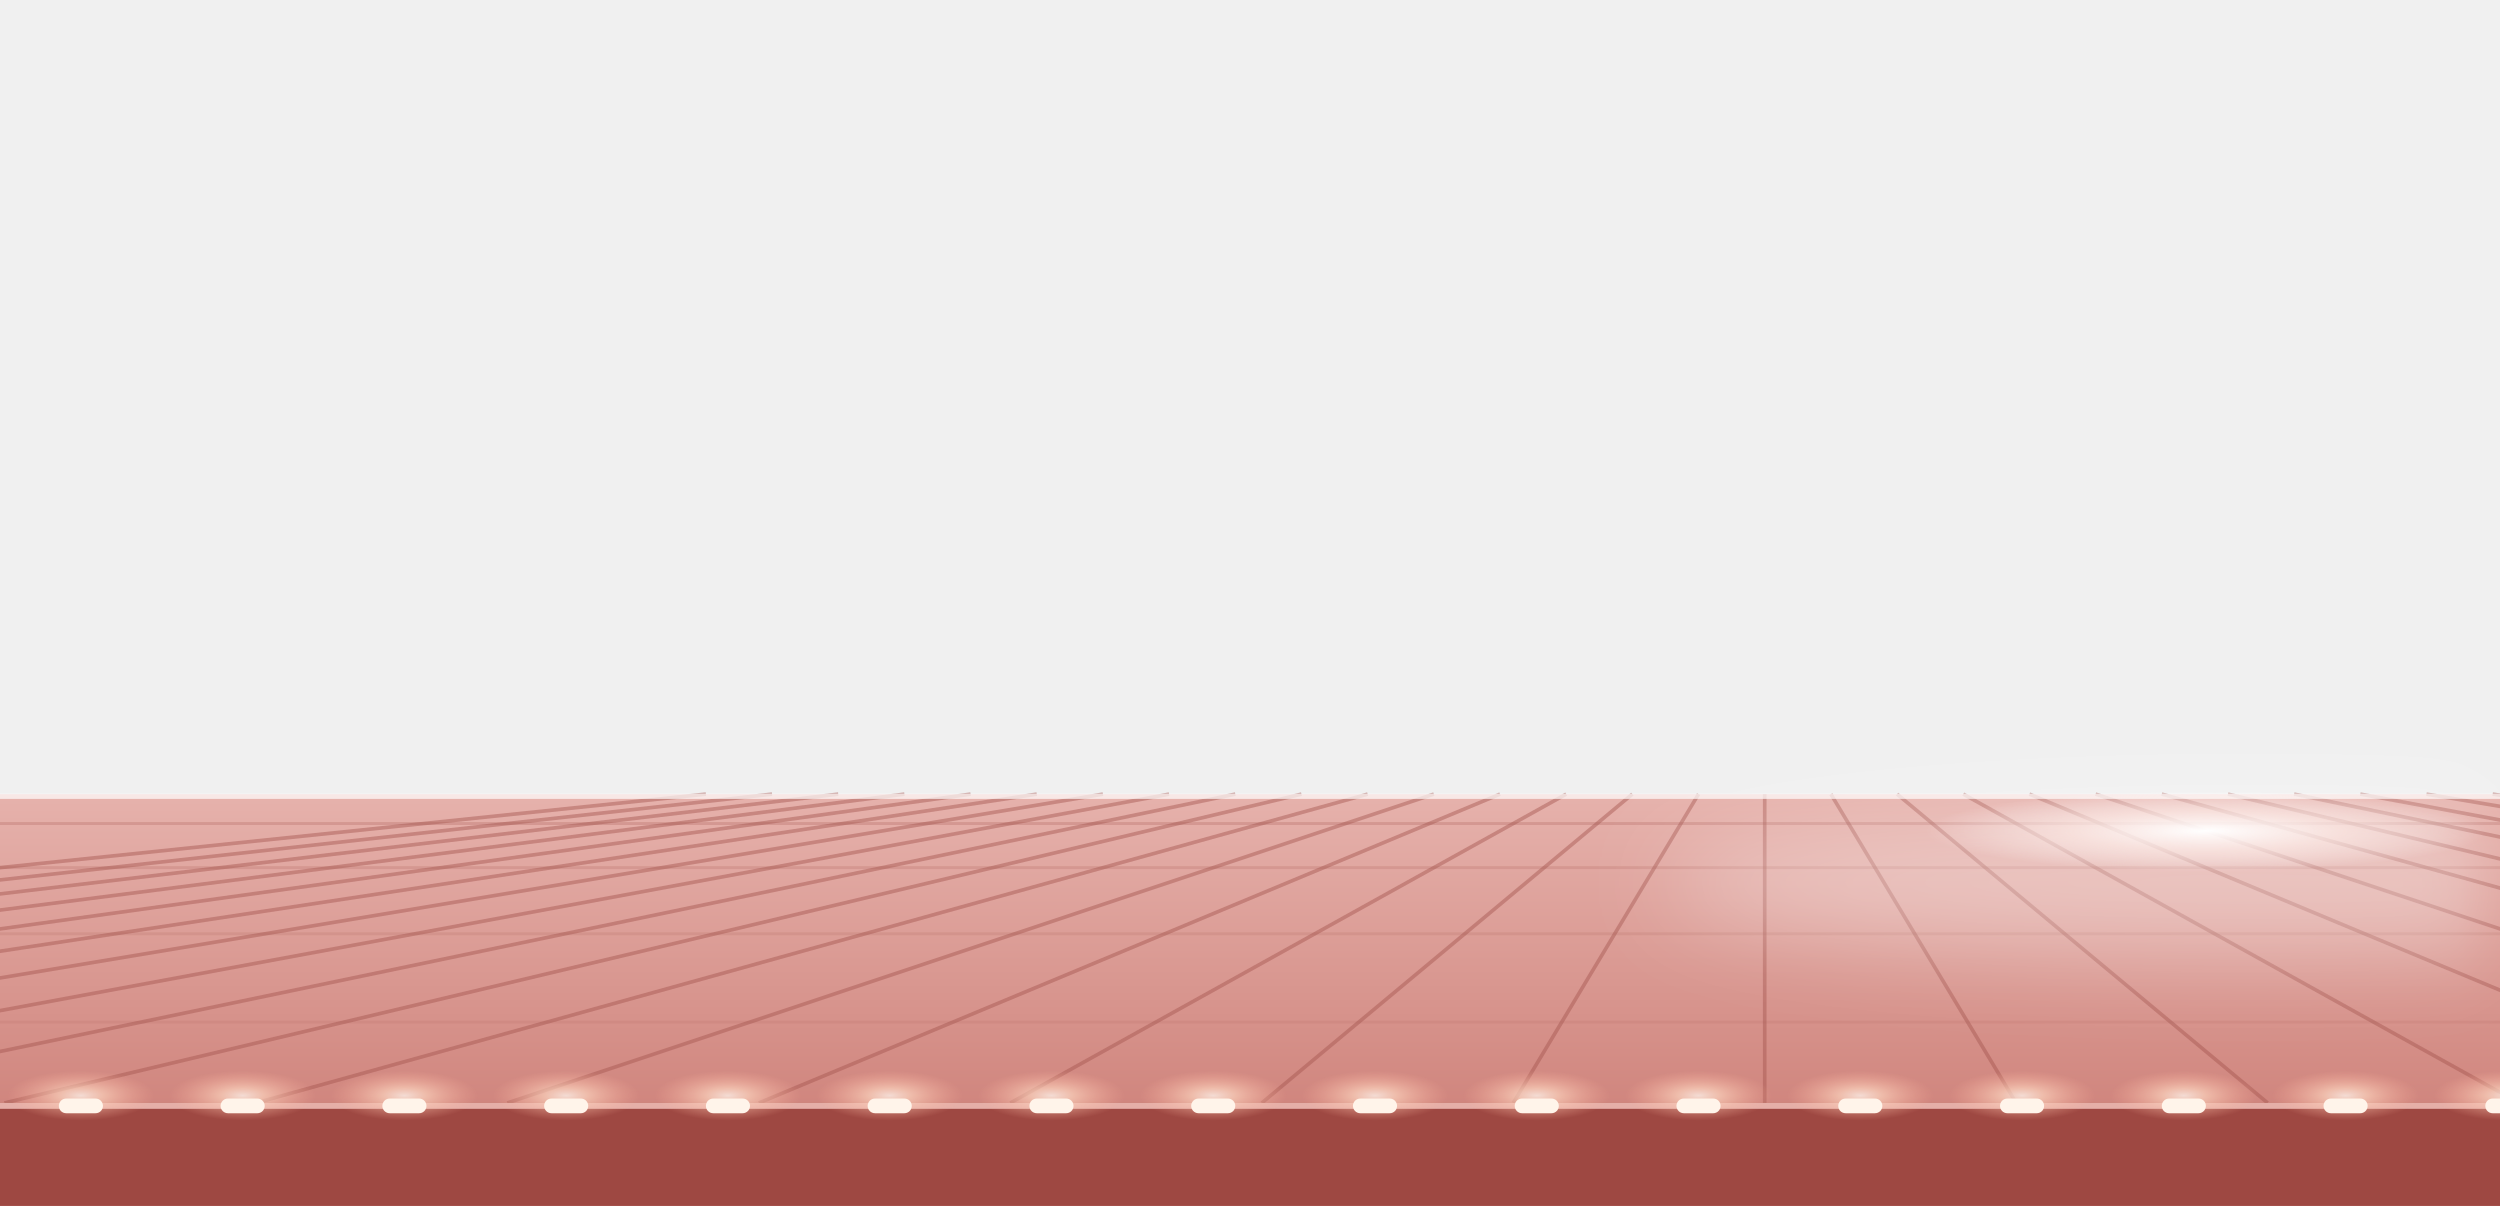
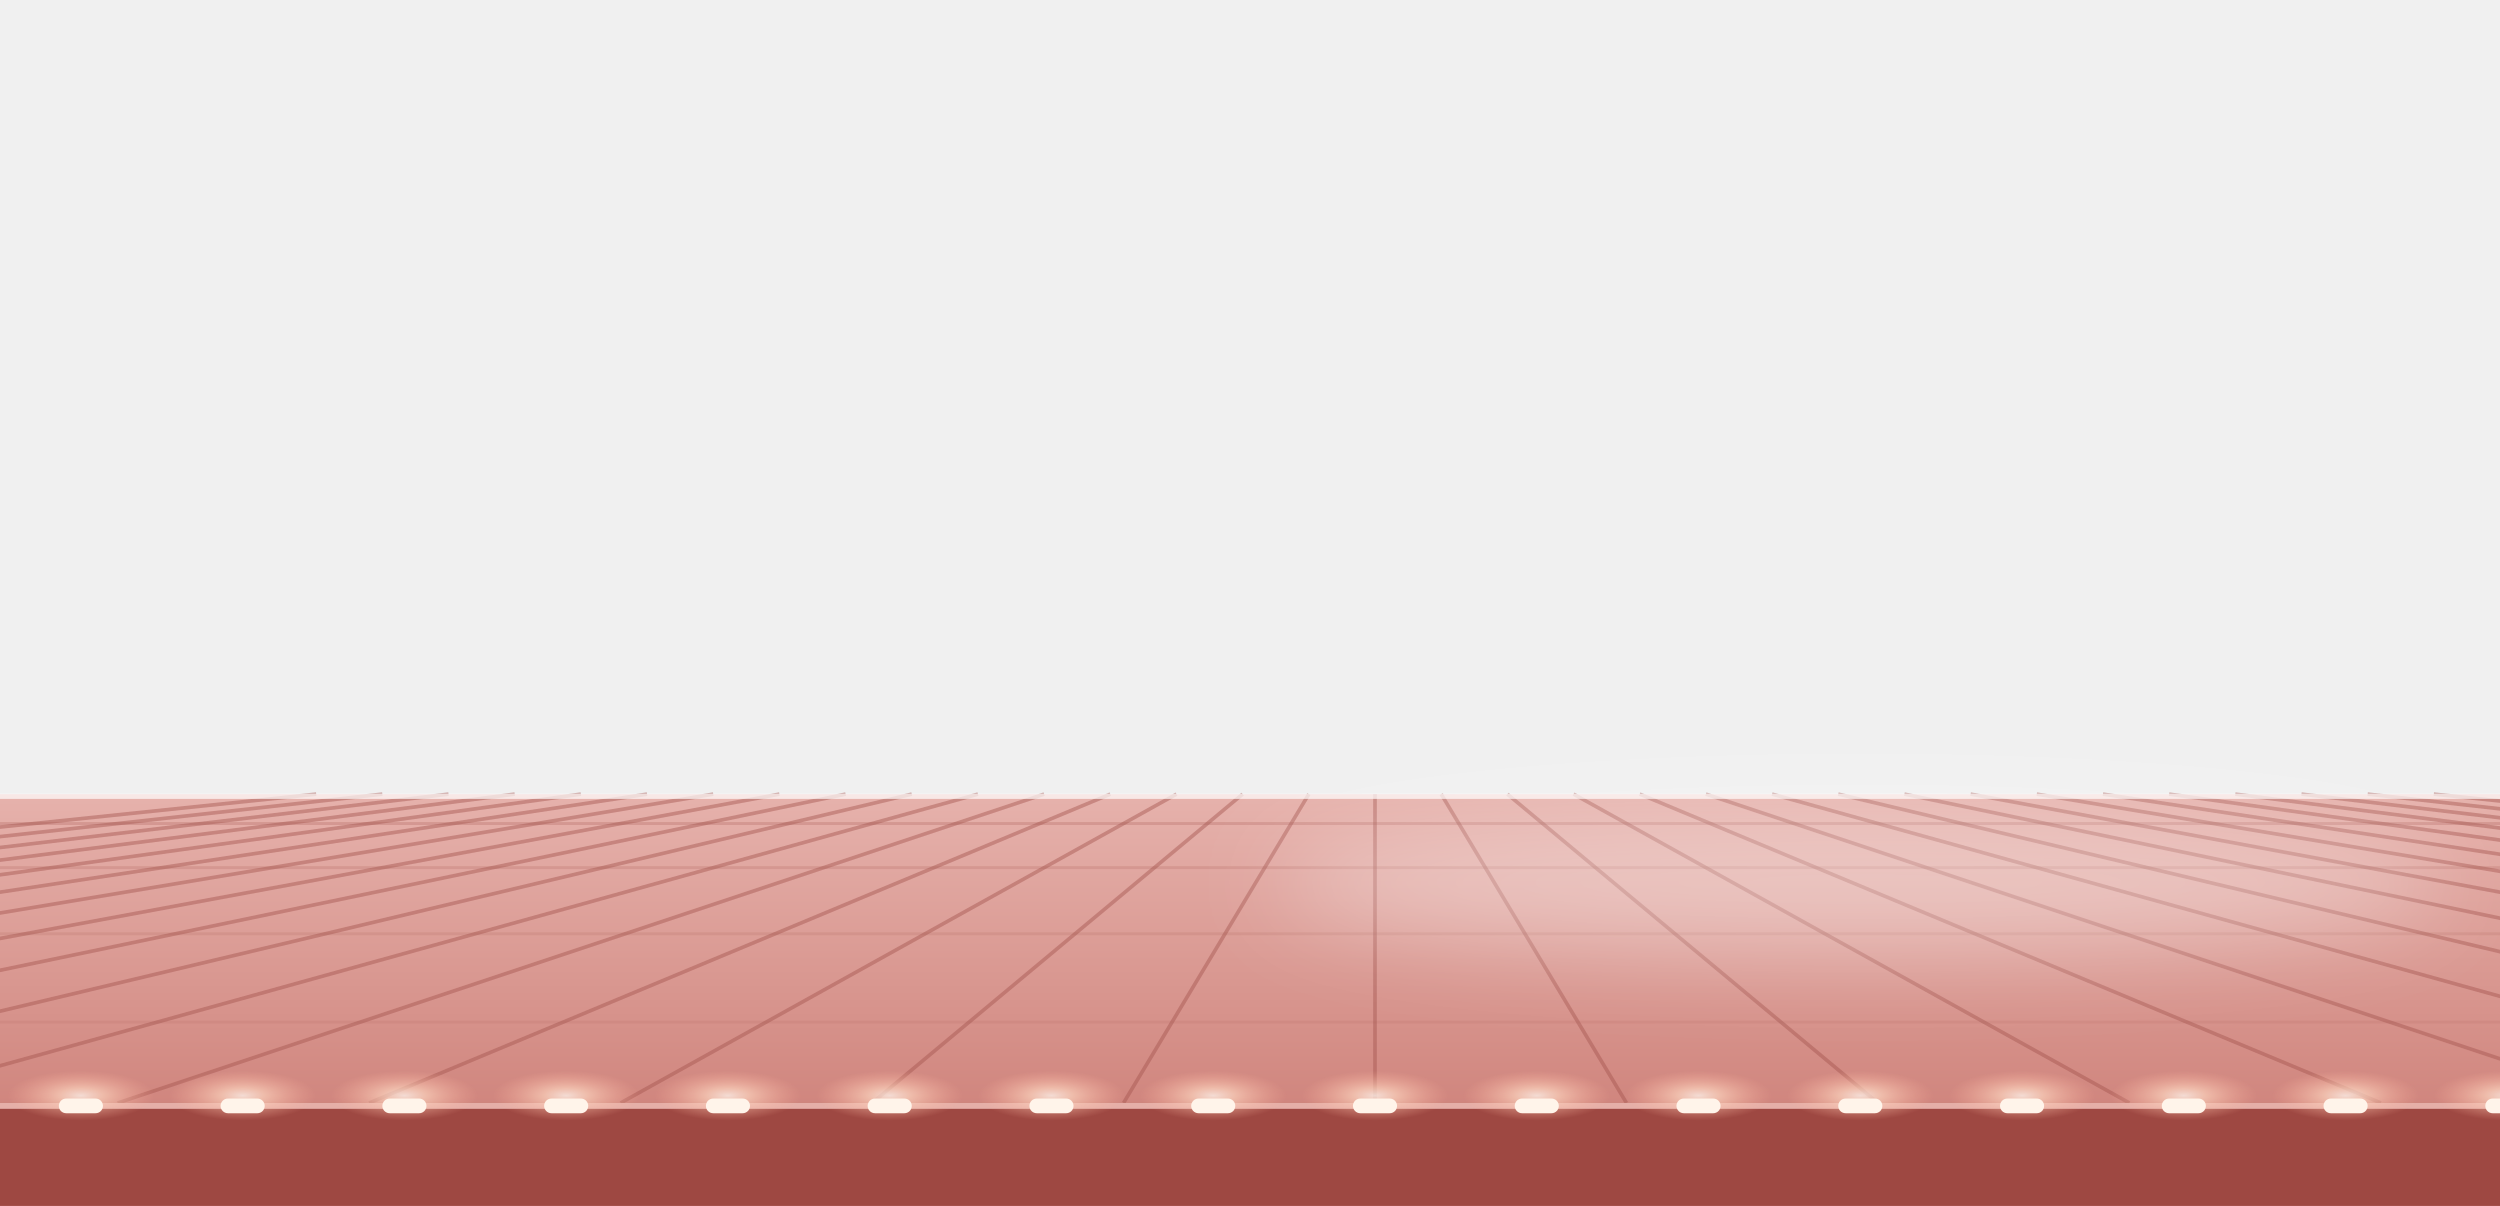
<svg xmlns="http://www.w3.org/2000/svg" viewBox="0 0 340 164" preserveAspectRatio="xMaxYMax slice">
  <defs>
    <filter id="b1" x="-60%" y="-60%" width="220%" height="220%">
      <feGaussianBlur stdDeviation="0.6" />
    </filter>
    <filter id="b2" x="-60%" y="-60%" width="220%" height="220%">
      <feGaussianBlur stdDeviation="1.4" />
    </filter>
    <filter id="b3" x="-60%" y="-60%" width="220%" height="220%">
      <feGaussianBlur stdDeviation="3" />
    </filter>
    <filter id="b6" x="-60%" y="-60%" width="220%" height="220%">
      <feGaussianBlur stdDeviation="6" />
    </filter>
    <filter id="b12" x="-60%" y="-60%" width="220%" height="220%">
      <feGaussianBlur stdDeviation="12" />
    </filter>
    <linearGradient id="house" x1="0" x2="14" y1="0" y2="0" gradientUnits="userSpaceOnUse" spreadMethod="repeat">
      <stop offset="0" stop-color="#DDA19B" />
      <stop offset=".3" stop-color="#EEC4BF" />
      <stop offset=".52" stop-color="#FCE9E6" />
      <stop offset=".7" stop-color="#EEC4BF" />
      <stop offset="1" stop-color="#DDA19B" />
    </linearGradient>
    <linearGradient id="vel" x1="0" x2="8" y1="0" y2="0" gradientUnits="userSpaceOnUse" spreadMethod="repeat">
      <stop offset="0" stop-color="#8A2826" />
      <stop offset=".3" stop-color="#C24A45" />
      <stop offset=".5" stop-color="#F08C82" />
      <stop offset=".7" stop-color="#C24A45" />
      <stop offset="1" stop-color="#8A2826" />
    </linearGradient>
    <linearGradient id="velV" x1="0" y1="0" x2="0" y2="1">
      <stop offset="0" stop-color="#5A1414" stop-opacity=".45" />
      <stop offset=".5" stop-color="#5A1414" stop-opacity="0" />
      <stop offset="1" stop-color="#5A1414" stop-opacity=".35" />
    </linearGradient>
    <linearGradient id="veil" x1="0" y1="0" x2="1" y2="0">
      <stop offset="0" stop-color="#F8EBEA" stop-opacity=".82" />
      <stop offset=".45" stop-color="#F8EBEA" stop-opacity=".62" />
      <stop offset=".72" stop-color="#F8EBEA" stop-opacity="0" />
    </linearGradient>
    <linearGradient id="shadeV" x1="0" y1="0" x2="0" y2="1">
      <stop offset="0" stop-color="#8A3A36" stop-opacity=".35" />
      <stop offset=".3" stop-color="#8A3A36" stop-opacity="0" />
      <stop offset=".75" stop-color="#8A3A36" stop-opacity="0" />
      <stop offset="1" stop-color="#8A3A36" stop-opacity=".25" />
    </linearGradient>
    <linearGradient id="beam" x1="0" y1="0" x2="0" y2="1">
      <stop offset="0" stop-color="#FFFFFF" stop-opacity=".95" />
      <stop offset=".7" stop-color="#FFF6F3" stop-opacity=".55" />
      <stop offset="1" stop-color="#FFFFFF" stop-opacity=".3" />
    </linearGradient>
    <radialGradient id="pool">
      <stop offset="0" stop-color="#FFFFFF" stop-opacity="1" />
      <stop offset=".5" stop-color="#FFF3EF" stop-opacity=".6" />
      <stop offset="1" stop-color="#FFFFFF" stop-opacity="0" />
    </radialGradient>
    <radialGradient id="glow">
      <stop offset="0" stop-color="#FFF8F0" />
      <stop offset=".3" stop-color="#FFD9C2" stop-opacity=".85" />
      <stop offset="1" stop-color="#FFB49E" stop-opacity="0" />
    </radialGradient>
    <linearGradient id="boards" x1="0" y1="0" x2="0" y2="1">
      <stop offset="0" stop-color="#E6B2AC" />
      <stop offset="1" stop-color="#C9776F" />
    </linearGradient>
    <linearGradient id="chrome" x1="0" y1="0" x2="1" y2="0">
      <stop offset="0" stop-color="#4E1412" />
      <stop offset=".18" stop-color="#C77A72" />
      <stop offset=".3" stop-color="#FFFFFF" />
      <stop offset=".38" stop-color="#F7D2CC" />
      <stop offset=".46" stop-color="#7A2422" />
      <stop offset=".6" stop-color="#D88C84" />
      <stop offset=".8" stop-color="#9E3E38" />
      <stop offset=".92" stop-color="#F0B4AC" />
      <stop offset="1" stop-color="#5E1A18" />
    </linearGradient>
    <filter id="weave" x="0" y="0" width="100%" height="100%">
      <feTurbulence type="fractalNoise" baseFrequency="1.6 .04" numOctaves="2" seed="3" />
      <feColorMatrix values="0 0 0 0 .45  0 0 0 0 .2  0 0 0 0 .22  0 0 0 .55 0" />
    </filter>
    <filter id="haze" x="0" y="0" width="100%" height="100%">
      <feTurbulence type="fractalNoise" baseFrequency=".035 .06" numOctaves="3" seed="8" />
      <feColorMatrix values="0 0 0 0 1  0 0 0 0 .96  0 0 0 0 .9  0 0 0 1.4 -.45" />
    </filter>
    <linearGradient id="dim" x1="0" y1="0" x2="1" y2="0">
      <stop offset=".45" stop-color="#9A5A6E" stop-opacity="0" />
      <stop offset="1" stop-color="#9A5A6E" stop-opacity=".34" />
    </linearGradient>
    <linearGradient id="warm" x1="0" y1="0" x2="0" y2="1">
      <stop offset="0" stop-color="#FFF6E6" stop-opacity="1" />
      <stop offset=".6" stop-color="#FFE3CC" stop-opacity=".6" />
      <stop offset="1" stop-color="#FFD9C4" stop-opacity=".35" />
    </linearGradient>
    <radialGradient id="grade" cx="86%" cy="55%" r="75%">
      <stop offset="0" stop-color="#FFE7C8" stop-opacity=".28" />
      <stop offset=".55" stop-color="#FFE7C8" stop-opacity="0" />
      <stop offset="1" stop-color="#8A5A78" stop-opacity=".22" />
    </radialGradient>
    <linearGradient id="chromeV" x1="0" y1="0" x2="0" y2="1">
      <stop offset="0" stop-color="#FFFFFF" />
      <stop offset=".18" stop-color="#F2B9B2" />
      <stop offset=".2" stop-color="#5E1A18" />
      <stop offset=".5" stop-color="#C46A63" />
      <stop offset=".52" stop-color="#FFE9E4" />
      <stop offset=".8" stop-color="#A84842" />
      <stop offset="1" stop-color="#4E1412" />
    </linearGradient>
    <pattern id="mesh" width="1.6" height="1.6" patternUnits="userSpaceOnUse">
      <circle cx=".8" cy=".8" r=".38" fill="#5E1A18" opacity=".55" />
    </pattern>
    <radialGradient id="grille" cx="35%" cy="30%" r="80%">
      <stop offset="0" stop-color="#FFFFFF" />
      <stop offset=".35" stop-color="#F0B8B2" />
      <stop offset=".75" stop-color="#B24C46" />
      <stop offset="1" stop-color="#5E1A18" />
    </radialGradient>
  </defs>
  <rect x="0" y="108" width="340" height="56" fill="url(#boards)" />
-   <line x1="96" y1="108" x2="-307.2" y2="150" stroke="#A4544E" stroke-width=".5" opacity=".45" />
-   <line x1="105" y1="108" x2="-273" y2="150" stroke="#A4544E" stroke-width=".5" opacity=".45" />
-   <line x1="114" y1="108" x2="-238.8" y2="150" stroke="#A4544E" stroke-width=".5" opacity=".45" />
-   <line x1="123" y1="108" x2="-204.6" y2="150" stroke="#A4544E" stroke-width=".5" opacity=".45" />
-   <line x1="132" y1="108" x2="-170.4" y2="150" stroke="#A4544E" stroke-width=".5" opacity=".45" />
-   <line x1="141" y1="108" x2="-136.2" y2="150" stroke="#A4544E" stroke-width=".5" opacity=".45" />
-   <line x1="150" y1="108" x2="-102" y2="150" stroke="#A4544E" stroke-width=".5" opacity=".45" />
-   <line x1="159" y1="108" x2="-67.8" y2="150" stroke="#A4544E" stroke-width=".5" opacity=".45" />
-   <line x1="168" y1="108" x2="-33.6" y2="150" stroke="#A4544E" stroke-width=".5" opacity=".45" />
-   <line x1="177" y1="108" x2="0.6" y2="150" stroke="#A4544E" stroke-width=".5" opacity=".45" />
-   <line x1="186" y1="108" x2="34.8" y2="150" stroke="#A4544E" stroke-width=".5" opacity=".45" />
-   <line x1="195" y1="108" x2="69" y2="150" stroke="#A4544E" stroke-width=".5" opacity=".45" />
-   <line x1="204" y1="108" x2="103.2" y2="150" stroke="#A4544E" stroke-width=".5" opacity=".45" />
-   <line x1="213" y1="108" x2="137.4" y2="150" stroke="#A4544E" stroke-width=".5" opacity=".45" />
-   <line x1="222" y1="108" x2="171.6" y2="150" stroke="#A4544E" stroke-width=".5" opacity=".45" />
-   <line x1="231" y1="108" x2="205.8" y2="150" stroke="#A4544E" stroke-width=".5" opacity=".45" />
-   <line x1="240" y1="108" x2="240" y2="150" stroke="#A4544E" stroke-width=".5" opacity=".45" />
-   <line x1="249" y1="108" x2="274.2" y2="150" stroke="#A4544E" stroke-width=".5" opacity=".45" />
-   <line x1="258" y1="108" x2="308.4" y2="150" stroke="#A4544E" stroke-width=".5" opacity=".45" />
-   <line x1="267" y1="108" x2="342.6" y2="150" stroke="#A4544E" stroke-width=".5" opacity=".45" />
-   <line x1="276" y1="108" x2="376.8" y2="150" stroke="#A4544E" stroke-width=".5" opacity=".45" />
-   <line x1="285" y1="108" x2="411" y2="150" stroke="#A4544E" stroke-width=".5" opacity=".45" />
-   <line x1="294" y1="108" x2="445.2" y2="150" stroke="#A4544E" stroke-width=".5" opacity=".45" />
-   <line x1="303" y1="108" x2="479.4" y2="150" stroke="#A4544E" stroke-width=".5" opacity=".45" />
-   <line x1="312" y1="108" x2="513.6" y2="150" stroke="#A4544E" stroke-width=".5" opacity=".45" />
-   <line x1="321" y1="108" x2="547.8" y2="150" stroke="#A4544E" stroke-width=".5" opacity=".45" />
-   <line x1="330" y1="108" x2="582" y2="150" stroke="#A4544E" stroke-width=".5" opacity=".45" />
-   <line x1="339" y1="108" x2="616.2" y2="150" stroke="#A4544E" stroke-width=".5" opacity=".45" />
-   <line x1="348" y1="108" x2="650.4" y2="150" stroke="#A4544E" stroke-width=".5" opacity=".45" />
-   <line x1="357" y1="108" x2="684.6" y2="150" stroke="#A4544E" stroke-width=".5" opacity=".45" />
-   <line x1="366" y1="108" x2="718.8" y2="150" stroke="#A4544E" stroke-width=".5" opacity=".45" />
-   <line x1="375" y1="108" x2="753" y2="150" stroke="#A4544E" stroke-width=".5" opacity=".45" />
-   <line x1="384" y1="108" x2="787.2" y2="150" stroke="#A4544E" stroke-width=".5" opacity=".45" />
-   <line x1="393" y1="108" x2="821.4" y2="150" stroke="#A4544E" stroke-width=".5" opacity=".45" />
-   <line x1="402" y1="108" x2="855.6" y2="150" stroke="#A4544E" stroke-width=".5" opacity=".45" />
-   <line x1="411" y1="108" x2="889.8" y2="150" stroke="#A4544E" stroke-width=".5" opacity=".45" />
-   <line x1="420" y1="108" x2="924" y2="150" stroke="#A4544E" stroke-width=".5" opacity=".45" />
-   <line x1="429" y1="108" x2="958.2" y2="150" stroke="#A4544E" stroke-width=".5" opacity=".45" />
-   <line x1="438" y1="108" x2="992.4" y2="150" stroke="#A4544E" stroke-width=".5" opacity=".45" />
-   <line x1="447" y1="108" x2="1026.6" y2="150" stroke="#A4544E" stroke-width=".5" opacity=".45" />
-   <line x1="456" y1="108" x2="1060.8" y2="150" stroke="#A4544E" stroke-width=".5" opacity=".45" />
-   <line x1="465" y1="108" x2="1095" y2="150" stroke="#A4544E" stroke-width=".5" opacity=".45" />
-   <line x1="474" y1="108" x2="1129.2" y2="150" stroke="#A4544E" stroke-width=".5" opacity=".45" />
-   <line x1="483" y1="108" x2="1163.4" y2="150" stroke="#A4544E" stroke-width=".5" opacity=".45" />
-   <line x1="492" y1="108" x2="1197.6" y2="150" stroke="#A4544E" stroke-width=".5" opacity=".45" />
-   <line x1="501" y1="108" x2="1231.8" y2="150" stroke="#A4544E" stroke-width=".5" opacity=".45" />
+   <line x1="43" y1="108" x2="-360.2" y2="150" stroke="#A4544E" stroke-width=".5" opacity=".45" />
+   <line x1="52" y1="108" x2="-326" y2="150" stroke="#A4544E" stroke-width=".5" opacity=".45" />
+   <line x1="61" y1="108" x2="-291.8" y2="150" stroke="#A4544E" stroke-width=".5" opacity=".45" />
+   <line x1="70" y1="108" x2="-257.6" y2="150" stroke="#A4544E" stroke-width=".5" opacity=".45" />
+   <line x1="79" y1="108" x2="-223.4" y2="150" stroke="#A4544E" stroke-width=".5" opacity=".45" />
+   <line x1="88" y1="108" x2="-189.2" y2="150" stroke="#A4544E" stroke-width=".5" opacity=".45" />
+   <line x1="97" y1="108" x2="-155" y2="150" stroke="#A4544E" stroke-width=".5" opacity=".45" />
+   <line x1="106" y1="108" x2="-120.8" y2="150" stroke="#A4544E" stroke-width=".5" opacity=".45" />
+   <line x1="115" y1="108" x2="-86.6" y2="150" stroke="#A4544E" stroke-width=".5" opacity=".45" />
+   <line x1="124" y1="108" x2="-52.4" y2="150" stroke="#A4544E" stroke-width=".5" opacity=".45" />
+   <line x1="133" y1="108" x2="-18.2" y2="150" stroke="#A4544E" stroke-width=".5" opacity=".45" />
+   <line x1="142" y1="108" x2="16" y2="150" stroke="#A4544E" stroke-width=".5" opacity=".45" />
+   <line x1="151" y1="108" x2="50.2" y2="150" stroke="#A4544E" stroke-width=".5" opacity=".45" />
+   <line x1="160" y1="108" x2="84.4" y2="150" stroke="#A4544E" stroke-width=".5" opacity=".45" />
+   <line x1="169" y1="108" x2="118.6" y2="150" stroke="#A4544E" stroke-width=".5" opacity=".45" />
+   <line x1="178" y1="108" x2="152.8" y2="150" stroke="#A4544E" stroke-width=".5" opacity=".45" />
+   <line x1="187" y1="108" x2="187" y2="150" stroke="#A4544E" stroke-width=".5" opacity=".45" />
+   <line x1="196" y1="108" x2="221.2" y2="150" stroke="#A4544E" stroke-width=".5" opacity=".45" />
+   <line x1="205" y1="108" x2="255.4" y2="150" stroke="#A4544E" stroke-width=".5" opacity=".45" />
+   <line x1="214" y1="108" x2="289.6" y2="150" stroke="#A4544E" stroke-width=".5" opacity=".45" />
+   <line x1="223" y1="108" x2="323.8" y2="150" stroke="#A4544E" stroke-width=".5" opacity=".45" />
+   <line x1="232" y1="108" x2="358" y2="150" stroke="#A4544E" stroke-width=".5" opacity=".45" />
+   <line x1="241" y1="108" x2="392.2" y2="150" stroke="#A4544E" stroke-width=".5" opacity=".45" />
+   <line x1="250" y1="108" x2="426.4" y2="150" stroke="#A4544E" stroke-width=".5" opacity=".45" />
+   <line x1="259" y1="108" x2="460.6" y2="150" stroke="#A4544E" stroke-width=".5" opacity=".45" />
+   <line x1="268" y1="108" x2="494.8" y2="150" stroke="#A4544E" stroke-width=".5" opacity=".45" />
+   <line x1="277" y1="108" x2="529" y2="150" stroke="#A4544E" stroke-width=".5" opacity=".45" />
+   <line x1="286" y1="108" x2="563.2" y2="150" stroke="#A4544E" stroke-width=".5" opacity=".45" />
+   <line x1="295" y1="108" x2="597.4" y2="150" stroke="#A4544E" stroke-width=".5" opacity=".45" />
+   <line x1="304" y1="108" x2="631.6" y2="150" stroke="#A4544E" stroke-width=".5" opacity=".45" />
+   <line x1="313" y1="108" x2="665.8" y2="150" stroke="#A4544E" stroke-width=".5" opacity=".45" />
+   <line x1="322" y1="108" x2="700" y2="150" stroke="#A4544E" stroke-width=".5" opacity=".45" />
+   <line x1="331" y1="108" x2="734.2" y2="150" stroke="#A4544E" stroke-width=".5" opacity=".45" />
+   <line x1="340" y1="108" x2="768.4" y2="150" stroke="#A4544E" stroke-width=".5" opacity=".45" />
+   <line x1="349" y1="108" x2="802.6" y2="150" stroke="#A4544E" stroke-width=".5" opacity=".45" />
+   <line x1="358" y1="108" x2="836.8" y2="150" stroke="#A4544E" stroke-width=".5" opacity=".45" />
+   <line x1="367" y1="108" x2="871" y2="150" stroke="#A4544E" stroke-width=".5" opacity=".45" />
+   <line x1="376" y1="108" x2="905.2" y2="150" stroke="#A4544E" stroke-width=".5" opacity=".45" />
+   <line x1="385" y1="108" x2="939.4" y2="150" stroke="#A4544E" stroke-width=".5" opacity=".45" />
+   <line x1="394" y1="108" x2="973.6" y2="150" stroke="#A4544E" stroke-width=".5" opacity=".45" />
+   <line x1="403" y1="108" x2="1007.8" y2="150" stroke="#A4544E" stroke-width=".5" opacity=".45" />
+   <line x1="412" y1="108" x2="1042" y2="150" stroke="#A4544E" stroke-width=".5" opacity=".45" />
+   <line x1="421" y1="108" x2="1076.2" y2="150" stroke="#A4544E" stroke-width=".5" opacity=".45" />
+   <line x1="430" y1="108" x2="1110.4" y2="150" stroke="#A4544E" stroke-width=".5" opacity=".45" />
+   <line x1="439" y1="108" x2="1144.6" y2="150" stroke="#A4544E" stroke-width=".5" opacity=".45" />
+   <line x1="448" y1="108" x2="1178.8" y2="150" stroke="#A4544E" stroke-width=".5" opacity=".45" />
  <line x1="0" y1="112" x2="340" y2="112" stroke="#A4544E" stroke-width=".4" opacity="0.25" />
  <line x1="0" y1="118" x2="340" y2="118" stroke="#A4544E" stroke-width=".4" opacity="0.2" />
  <line x1="0" y1="127" x2="340" y2="127" stroke="#A4544E" stroke-width=".4" opacity="0.15" />
  <line x1="0" y1="139" x2="340" y2="139" stroke="#A4544E" stroke-width=".4" opacity="0.12" />
  <line x1="0" y1="108.3" x2="340" y2="108.3" stroke="#FFFFFF" stroke-width=".7" opacity=".7" />
-   <ellipse cx="306" cy="120" rx="80" ry="10" fill="#FFFFFF" opacity=".35" filter="url(#b6)" />
-   <ellipse cx="300" cy="113" rx="38" ry="5.5" fill="url(#pool)" />
+   <ellipse cx="253" cy="120" rx="80" ry="10" fill="#FFFFFF" opacity=".35" filter="url(#b6)" />
  <rect x="0" y="150" width="340" height="14" fill="#9E4842" />
  <rect x="0" y="150" width="340" height=".8" fill="#F6C9C2" opacity=".8" />
  <ellipse cx="11" cy="149" rx="10" ry="3.4" fill="url(#glow)" opacity=".75" />
  <rect x="8" y="149.4" width="6" height="2" rx="1" fill="#FFF4EA" />
  <ellipse cx="33" cy="149" rx="10" ry="3.4" fill="url(#glow)" opacity=".75" />
  <rect x="30" y="149.4" width="6" height="2" rx="1" fill="#FFF4EA" />
  <ellipse cx="55" cy="149" rx="10" ry="3.4" fill="url(#glow)" opacity=".75" />
  <rect x="52" y="149.4" width="6" height="2" rx="1" fill="#FFF4EA" />
  <ellipse cx="77" cy="149" rx="10" ry="3.4" fill="url(#glow)" opacity=".75" />
  <rect x="74" y="149.4" width="6" height="2" rx="1" fill="#FFF4EA" />
  <ellipse cx="99" cy="149" rx="10" ry="3.4" fill="url(#glow)" opacity=".75" />
  <rect x="96" y="149.4" width="6" height="2" rx="1" fill="#FFF4EA" />
  <ellipse cx="121" cy="149" rx="10" ry="3.4" fill="url(#glow)" opacity=".75" />
  <rect x="118" y="149.4" width="6" height="2" rx="1" fill="#FFF4EA" />
  <ellipse cx="143" cy="149" rx="10" ry="3.4" fill="url(#glow)" opacity=".75" />
  <rect x="140" y="149.4" width="6" height="2" rx="1" fill="#FFF4EA" />
  <ellipse cx="165" cy="149" rx="10" ry="3.4" fill="url(#glow)" opacity=".75" />
  <rect x="162" y="149.4" width="6" height="2" rx="1" fill="#FFF4EA" />
  <ellipse cx="187" cy="149" rx="10" ry="3.4" fill="url(#glow)" opacity=".75" />
  <rect x="184" y="149.4" width="6" height="2" rx="1" fill="#FFF4EA" />
  <ellipse cx="209" cy="149" rx="10" ry="3.4" fill="url(#glow)" opacity=".75" />
  <rect x="206" y="149.4" width="6" height="2" rx="1" fill="#FFF4EA" />
  <ellipse cx="231" cy="149" rx="10" ry="3.4" fill="url(#glow)" opacity=".75" />
  <rect x="228" y="149.4" width="6" height="2" rx="1" fill="#FFF4EA" />
  <ellipse cx="253" cy="149" rx="10" ry="3.4" fill="url(#glow)" opacity=".75" />
  <rect x="250" y="149.4" width="6" height="2" rx="1" fill="#FFF4EA" />
  <ellipse cx="275" cy="149" rx="10" ry="3.4" fill="url(#glow)" opacity=".75" />
  <rect x="272" y="149.4" width="6" height="2" rx="1" fill="#FFF4EA" />
  <ellipse cx="297" cy="149" rx="10" ry="3.4" fill="url(#glow)" opacity=".75" />
  <rect x="294" y="149.4" width="6" height="2" rx="1" fill="#FFF4EA" />
  <ellipse cx="319" cy="149" rx="10" ry="3.4" fill="url(#glow)" opacity=".75" />
  <rect x="316" y="149.4" width="6" height="2" rx="1" fill="#FFF4EA" />
  <ellipse cx="341" cy="149" rx="10" ry="3.4" fill="url(#glow)" opacity=".75" />
  <rect x="338" y="149.4" width="6" height="2" rx="1" fill="#FFF4EA" />
</svg>
